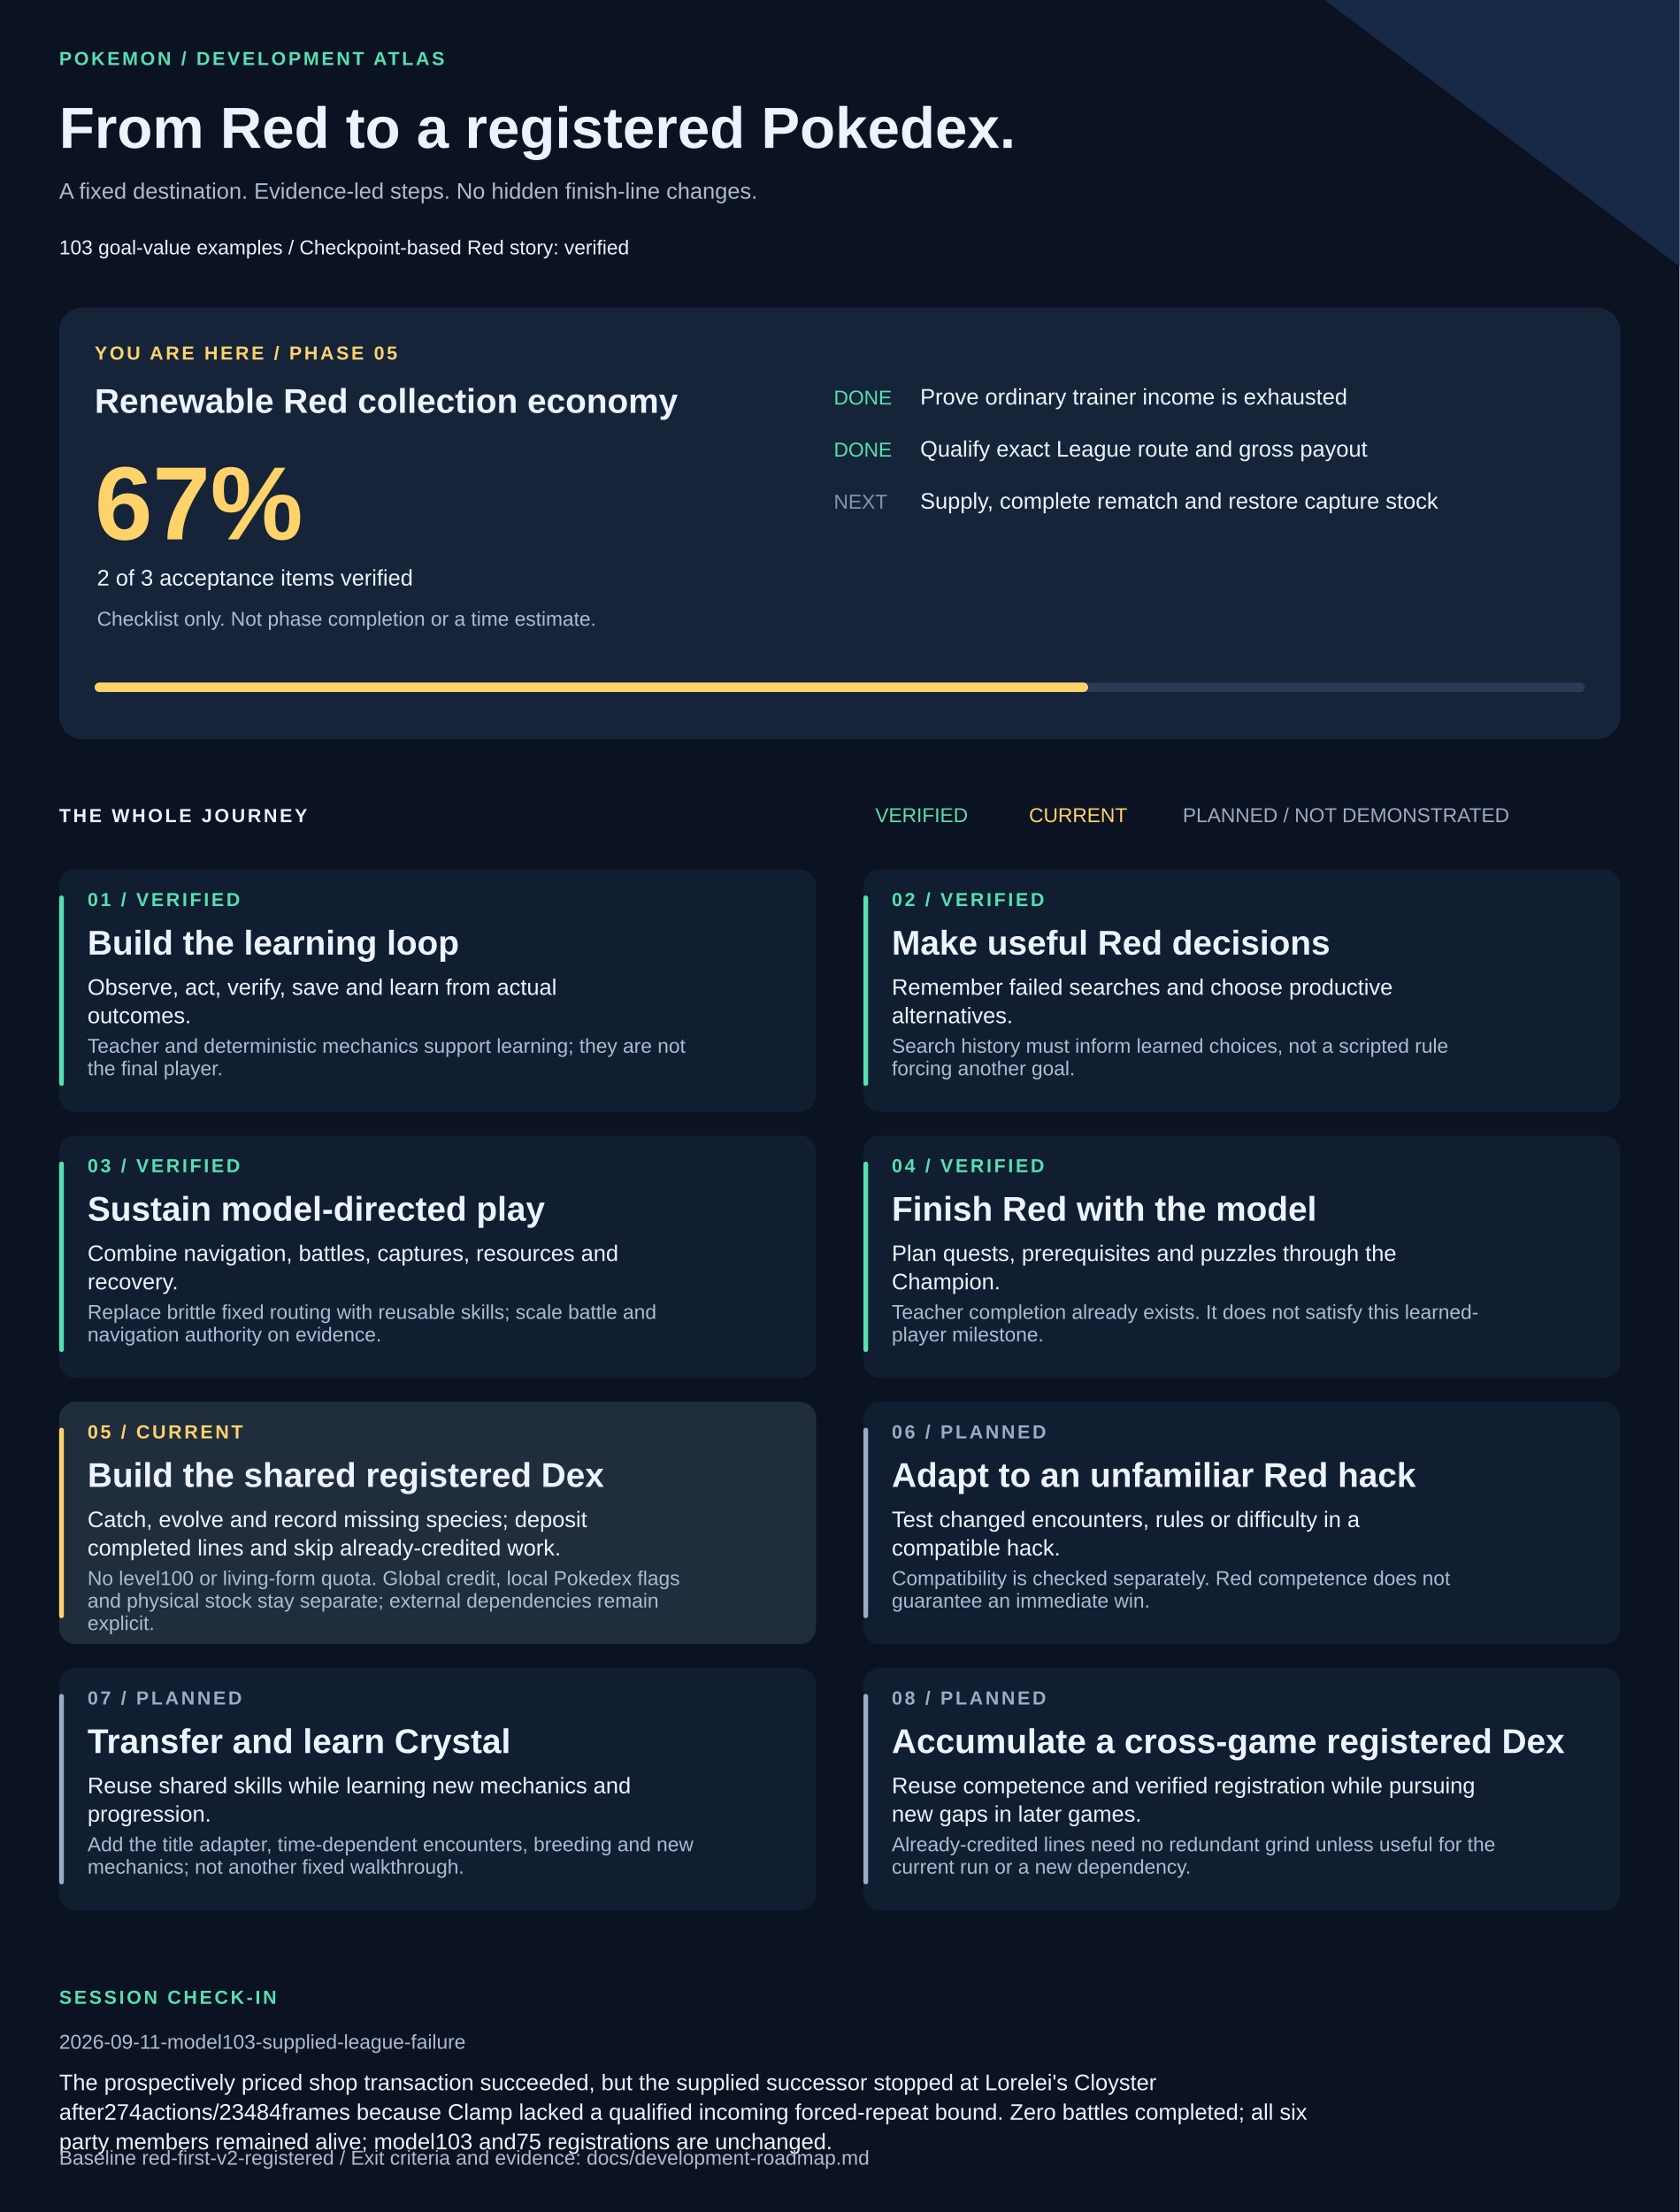
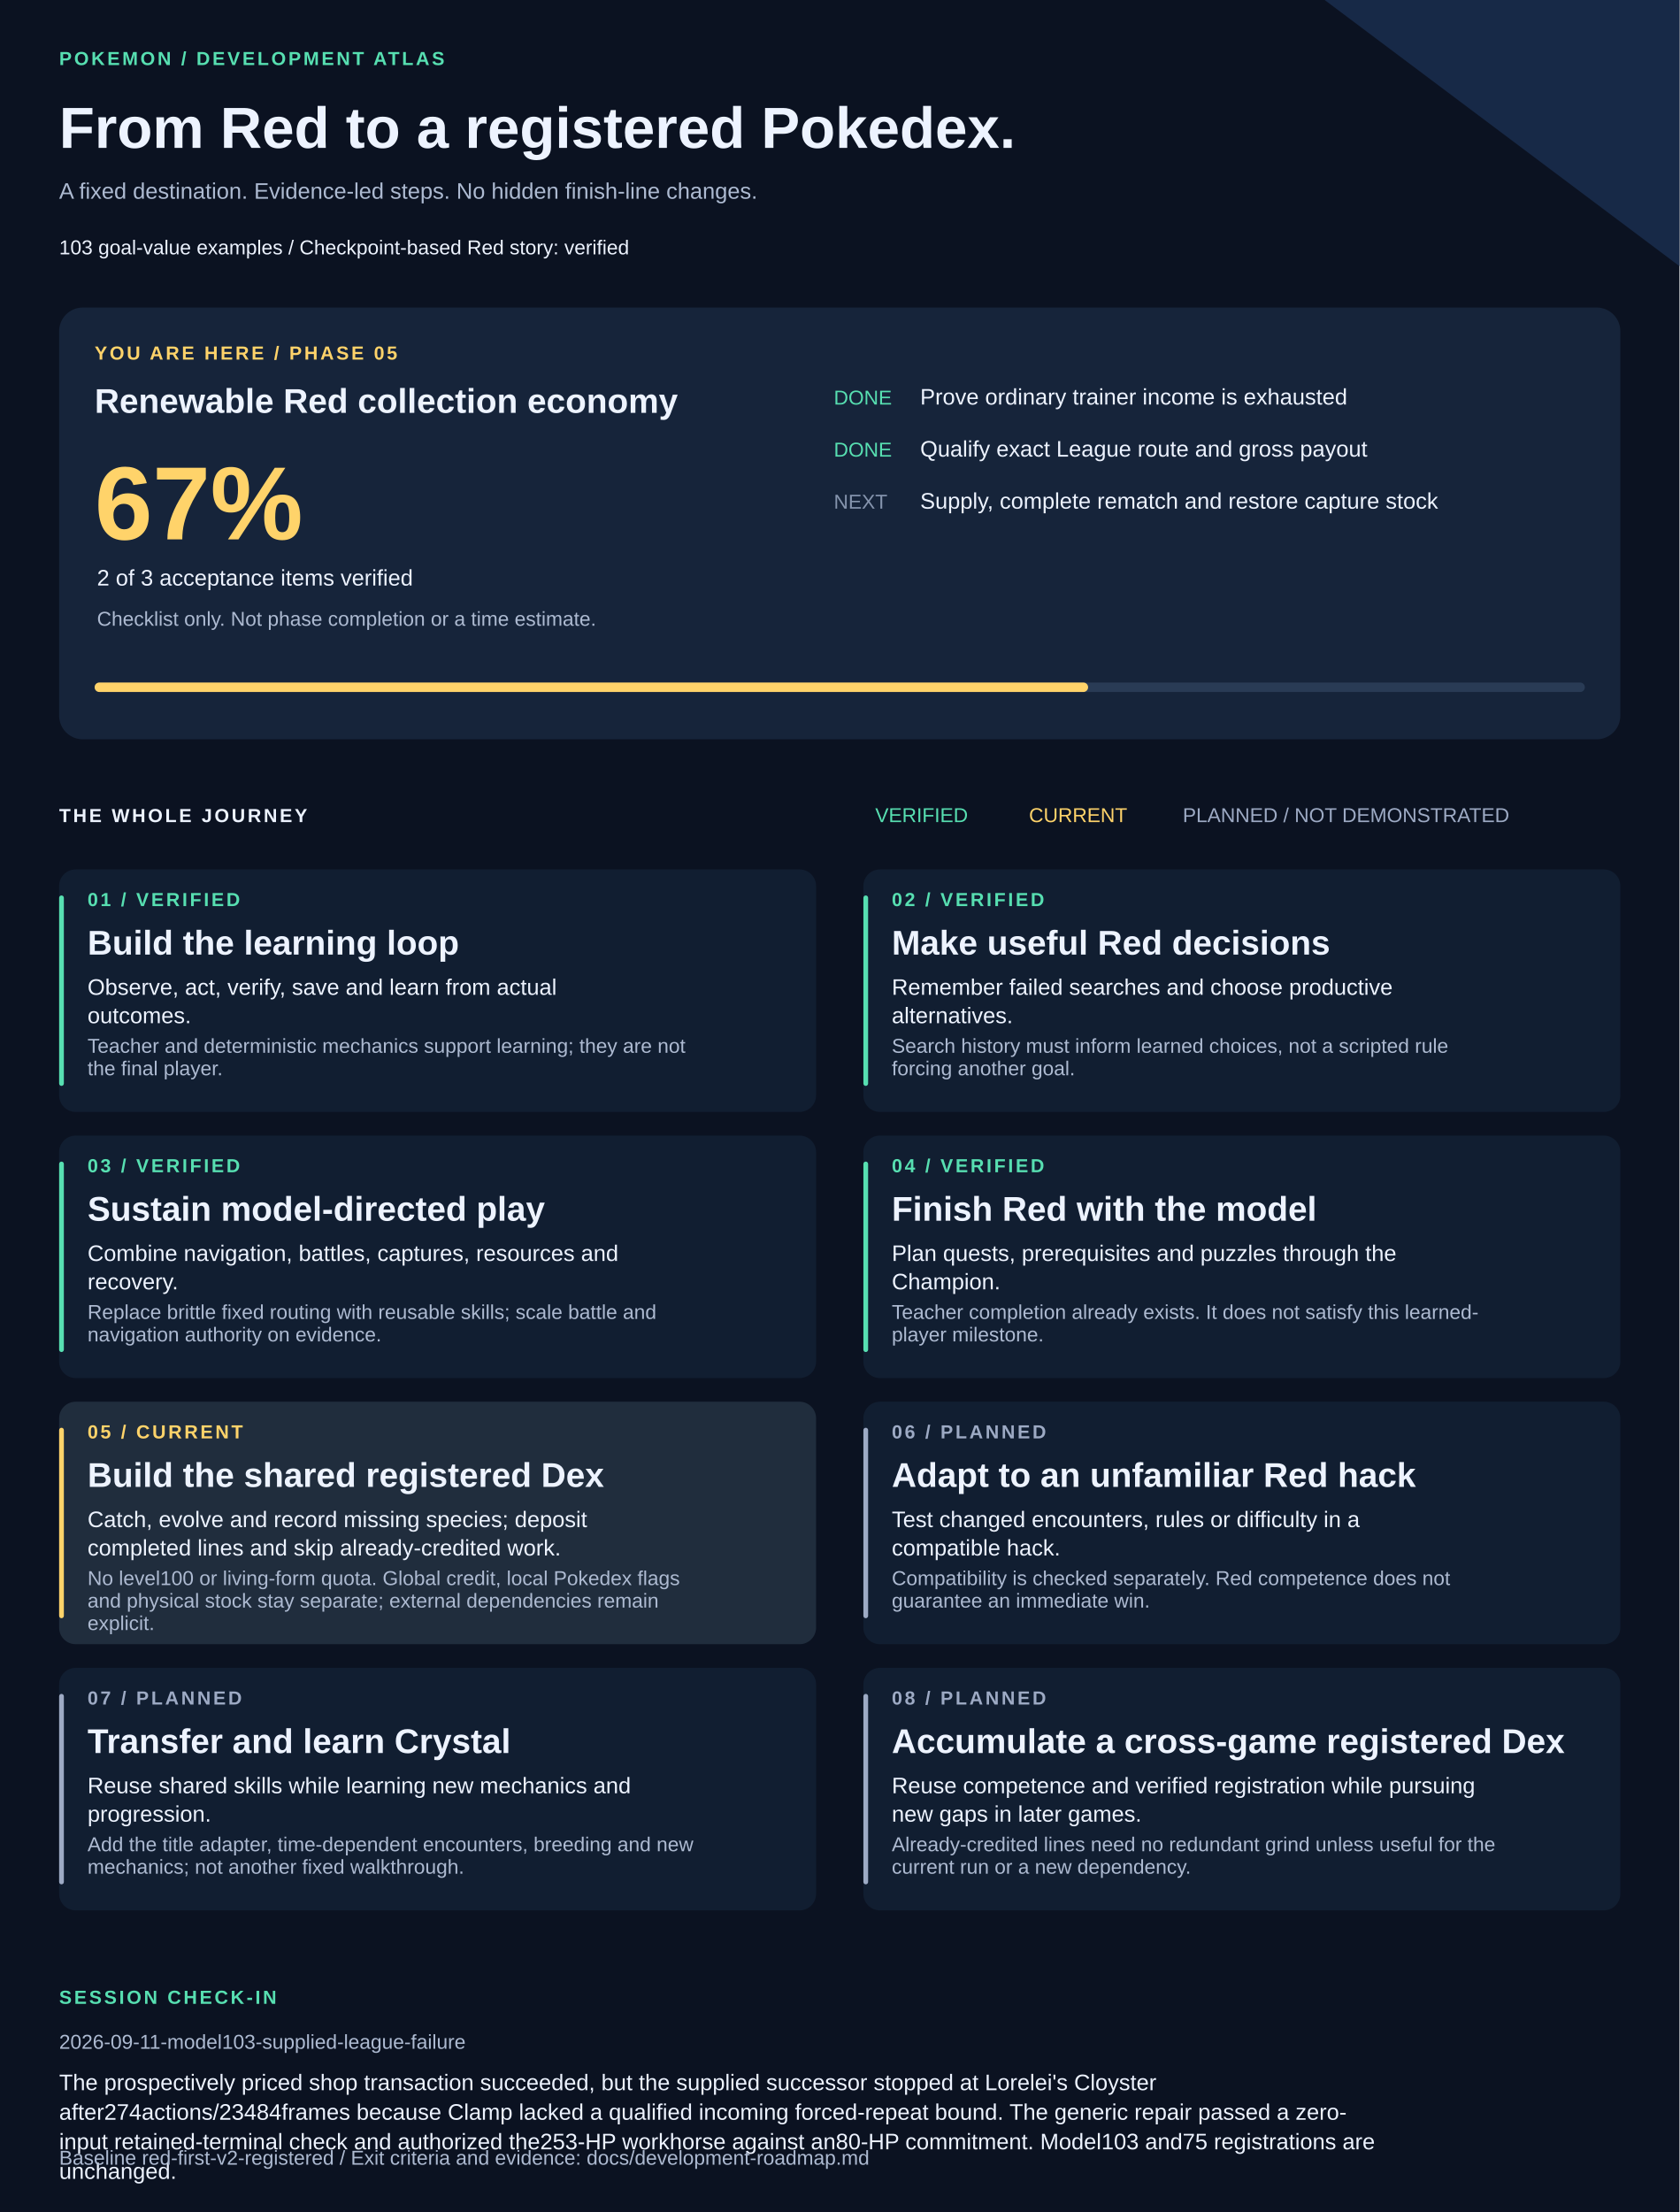
<svg xmlns="http://www.w3.org/2000/svg" width="1420" height="1870" viewBox="0 0 1420 1870" role="img" aria-labelledby="title description">
  <style>text{font-family:Arial,Helvetica,sans-serif;fill:#edf3ff}.muted{fill:#adbad1}.eyebrow{font-size:16px;letter-spacing:2px;font-weight:bold}.heading{font-size:29px;font-weight:bold}.body{font-size:19px}.small{font-size:17px}</style>
  <rect width="1420" height="1870" fill="#0b1221" />
  <path d="M1120 0H1420V225Z" fill="#172947" />
  <text x="50" y="55" class="eyebrow" style="fill:#57dfb1">POKEMON / DEVELOPMENT ATLAS</text>
  <text x="50" y="125" style="font-size:49px;font-weight:bold">From Red to a registered Pokedex.</text>
  <text x="50" y="168" class="body muted">A fixed destination. Evidence-led steps. No hidden finish-line changes.</text>
  <text x="50" y="215" class="small">103 goal-value examples  /  Checkpoint-based Red story: verified</text>
  <rect x="50" y="260" width="1320" height="365" rx="20" fill="#16243a" />
  <text x="80" y="304" class="eyebrow" style="fill:#ffd36a">YOU ARE HERE / PHASE 05</text>
  <text x="80" y="349" class="heading">Renewable Red collection economy</text>
  <text x="80" y="456" style="font-size:88px;font-weight:bold;fill:#ffd36a">67%</text>
  <text x="82" y="495" class="body">2 of 3 acceptance items verified</text>
  <text x="82" y="529" class="small muted">Checklist only. Not phase completion or a time estimate.</text>
  <text x="705" y="342" class="small" style="fill:#57dfb1">DONE</text>
  <text x="778" y="342" class="body">Prove ordinary trainer income is exhausted</text>
  <text x="705" y="386" class="small" style="fill:#57dfb1">DONE</text>
  <text x="778" y="386" class="body">Qualify exact League route and gross payout</text>
  <text x="705" y="430" class="small" style="fill:#8594ad">NEXT</text>
  <text x="778" y="430" class="body">Supply, complete rematch and restore capture stock</text>
  <rect x="80" y="577" width="1260" height="8" rx="4" fill="#293b55" />
  <rect x="80" y="577" width="840" height="8" rx="4" fill="#ffd36a" />
  <text x="50" y="695" class="eyebrow">THE WHOLE JOURNEY</text>
  <text x="740" y="695" class="small" style="fill:#57dfb1">VERIFIED</text>
  <text x="870" y="695" class="small" style="fill:#ffd36a">CURRENT</text>
  <text x="1000" y="695" class="small" style="fill:#9daac4">PLANNED / NOT DEMONSTRATED</text>
  <rect x="50" y="735" width="640" height="205" rx="14" fill="#111e31" />
  <rect x="50" y="757" width="4" height="161" rx="2" fill="#57dfb1" />
  <text x="74" y="766" class="eyebrow" style="fill:#57dfb1">01 / VERIFIED</text>
  <text x="74" y="807" class="heading">Build the learning loop</text>
  <text x="74" y="841" class="body">Observe, act, verify, save and learn from actual</text>
  <text x="74" y="865" class="body">outcomes.</text>
  <text x="74" y="890" class="small muted">Teacher and deterministic mechanics support learning; they are not</text>
  <text x="74" y="909" class="small muted">the final player.</text>
  <rect x="730" y="735" width="640" height="205" rx="14" fill="#111e31" />
  <rect x="730" y="757" width="4" height="161" rx="2" fill="#57dfb1" />
  <text x="754" y="766" class="eyebrow" style="fill:#57dfb1">02 / VERIFIED</text>
  <text x="754" y="807" class="heading">Make useful Red decisions</text>
  <text x="754" y="841" class="body">Remember failed searches and choose productive</text>
  <text x="754" y="865" class="body">alternatives.</text>
  <text x="754" y="890" class="small muted">Search history must inform learned choices, not a scripted rule</text>
  <text x="754" y="909" class="small muted">forcing another goal.</text>
  <rect x="50" y="960" width="640" height="205" rx="14" fill="#111e31" />
  <rect x="50" y="982" width="4" height="161" rx="2" fill="#57dfb1" />
  <text x="74" y="991" class="eyebrow" style="fill:#57dfb1">03 / VERIFIED</text>
  <text x="74" y="1032" class="heading">Sustain model-directed play</text>
  <text x="74" y="1066" class="body">Combine navigation, battles, captures, resources and</text>
  <text x="74" y="1090" class="body">recovery.</text>
  <text x="74" y="1115" class="small muted">Replace brittle fixed routing with reusable skills; scale battle and</text>
  <text x="74" y="1134" class="small muted">navigation authority on evidence.</text>
  <rect x="730" y="960" width="640" height="205" rx="14" fill="#111e31" />
  <rect x="730" y="982" width="4" height="161" rx="2" fill="#57dfb1" />
  <text x="754" y="991" class="eyebrow" style="fill:#57dfb1">04 / VERIFIED</text>
  <text x="754" y="1032" class="heading">Finish Red with the model</text>
  <text x="754" y="1066" class="body">Plan quests, prerequisites and puzzles through the</text>
  <text x="754" y="1090" class="body">Champion.</text>
  <text x="754" y="1115" class="small muted">Teacher completion already exists. It does not satisfy this learned-</text>
  <text x="754" y="1134" class="small muted">player milestone.</text>
  <rect x="50" y="1185" width="640" height="205" rx="14" fill="#202d3d" />
  <rect x="50" y="1207" width="4" height="161" rx="2" fill="#ffd36a" />
  <text x="74" y="1216" class="eyebrow" style="fill:#ffd36a">05 / CURRENT</text>
  <text x="74" y="1257" class="heading">Build the shared registered Dex</text>
  <text x="74" y="1291" class="body">Catch, evolve and record missing species; deposit</text>
  <text x="74" y="1315" class="body">completed lines and skip already-credited work.</text>
  <text x="74" y="1340" class="small muted">No level100 or living-form quota. Global credit, local Pokedex flags</text>
  <text x="74" y="1359" class="small muted">and physical stock stay separate; external dependencies remain</text>
  <text x="74" y="1378" class="small muted">explicit.</text>
  <rect x="730" y="1185" width="640" height="205" rx="14" fill="#111e31" />
  <rect x="730" y="1207" width="4" height="161" rx="2" fill="#9daac4" />
  <text x="754" y="1216" class="eyebrow" style="fill:#9daac4">06 / PLANNED</text>
  <text x="754" y="1257" class="heading">Adapt to an unfamiliar Red hack</text>
  <text x="754" y="1291" class="body">Test changed encounters, rules or difficulty in a</text>
  <text x="754" y="1315" class="body">compatible hack.</text>
  <text x="754" y="1340" class="small muted">Compatibility is checked separately. Red competence does not</text>
  <text x="754" y="1359" class="small muted">guarantee an immediate win.</text>
  <rect x="50" y="1410" width="640" height="205" rx="14" fill="#111e31" />
  <rect x="50" y="1432" width="4" height="161" rx="2" fill="#9daac4" />
  <text x="74" y="1441" class="eyebrow" style="fill:#9daac4">07 / PLANNED</text>
  <text x="74" y="1482" class="heading">Transfer and learn Crystal</text>
  <text x="74" y="1516" class="body">Reuse shared skills while learning new mechanics and</text>
  <text x="74" y="1540" class="body">progression.</text>
  <text x="74" y="1565" class="small muted">Add the title adapter, time-dependent encounters, breeding and new</text>
  <text x="74" y="1584" class="small muted">mechanics; not another fixed walkthrough.</text>
  <rect x="730" y="1410" width="640" height="205" rx="14" fill="#111e31" />
  <rect x="730" y="1432" width="4" height="161" rx="2" fill="#9daac4" />
  <text x="754" y="1441" class="eyebrow" style="fill:#9daac4">08 / PLANNED</text>
  <text x="754" y="1482" class="heading">Accumulate a cross-game registered Dex</text>
  <text x="754" y="1516" class="body">Reuse competence and verified registration while pursuing</text>
  <text x="754" y="1540" class="body">new gaps in later games.</text>
  <text x="754" y="1565" class="small muted">Already-credited lines need no redundant grind unless useful for the</text>
  <text x="754" y="1584" class="small muted">current run or a new dependency.</text>
  <text x="50" y="1694" class="eyebrow" style="fill:#57dfb1">SESSION CHECK-IN</text>
  <text x="50" y="1732" class="small muted">2026-09-11-model103-supplied-league-failure</text>
  <text x="50" y="1767" class="body">The prospectively priced shop transaction succeeded, but the supplied successor stopped at Lorelei's Cloyster</text>
-   <text x="50" y="1792" class="body">after274actions/23484frames because Clamp lacked a qualified incoming forced-repeat bound. Zero battles completed; all six</text>
-   <text x="50" y="1817" class="body">party members remained alive; model103 and75 registrations are unchanged.</text>
+   <text x="50" y="1792" class="body">after274actions/23484frames because Clamp lacked a qualified incoming forced-repeat bound. The generic repair passed a zero-</text>
+   <text x="50" y="1817" class="body">input retained-terminal check and authorized the253-HP workhorse against an80-HP commitment. Model103 and75 registrations are</text>
+   <text x="50" y="1842" class="body">unchanged.</text>
  <text x="50" y="1830" class="small muted">Baseline red-first-v2-registered / Exit criteria and evidence: docs/development-roadmap.md</text>
</svg>
